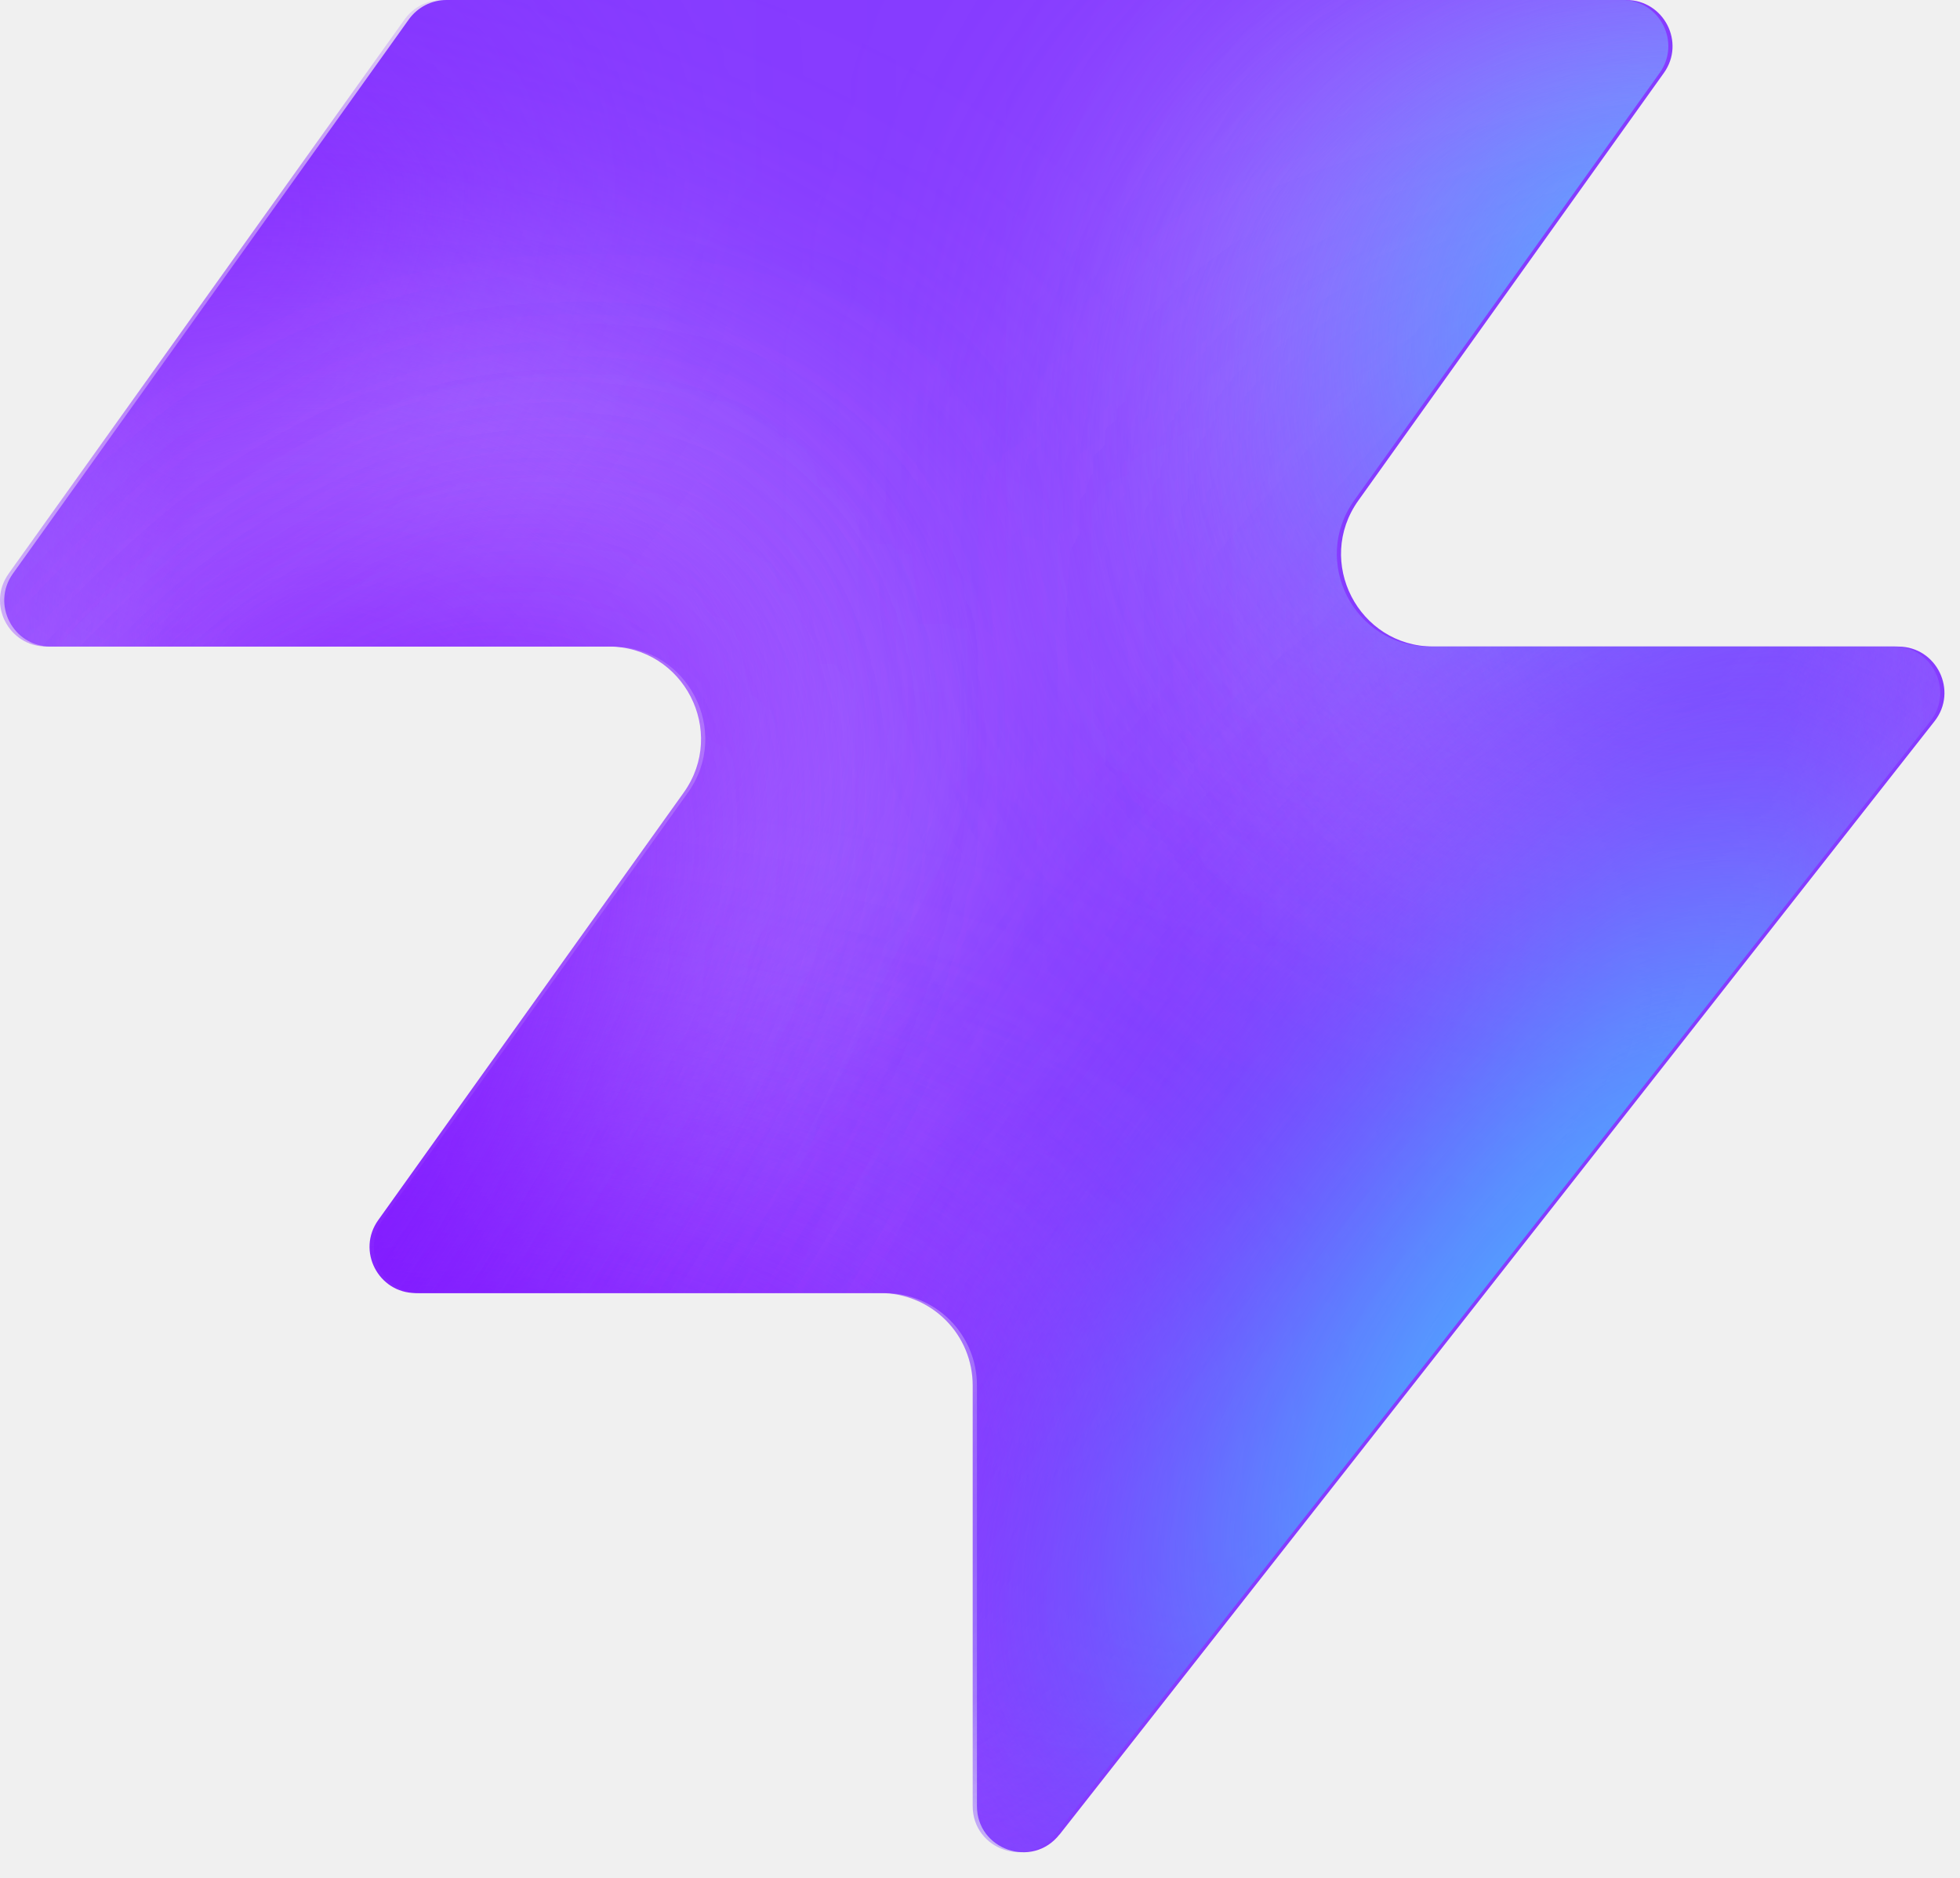
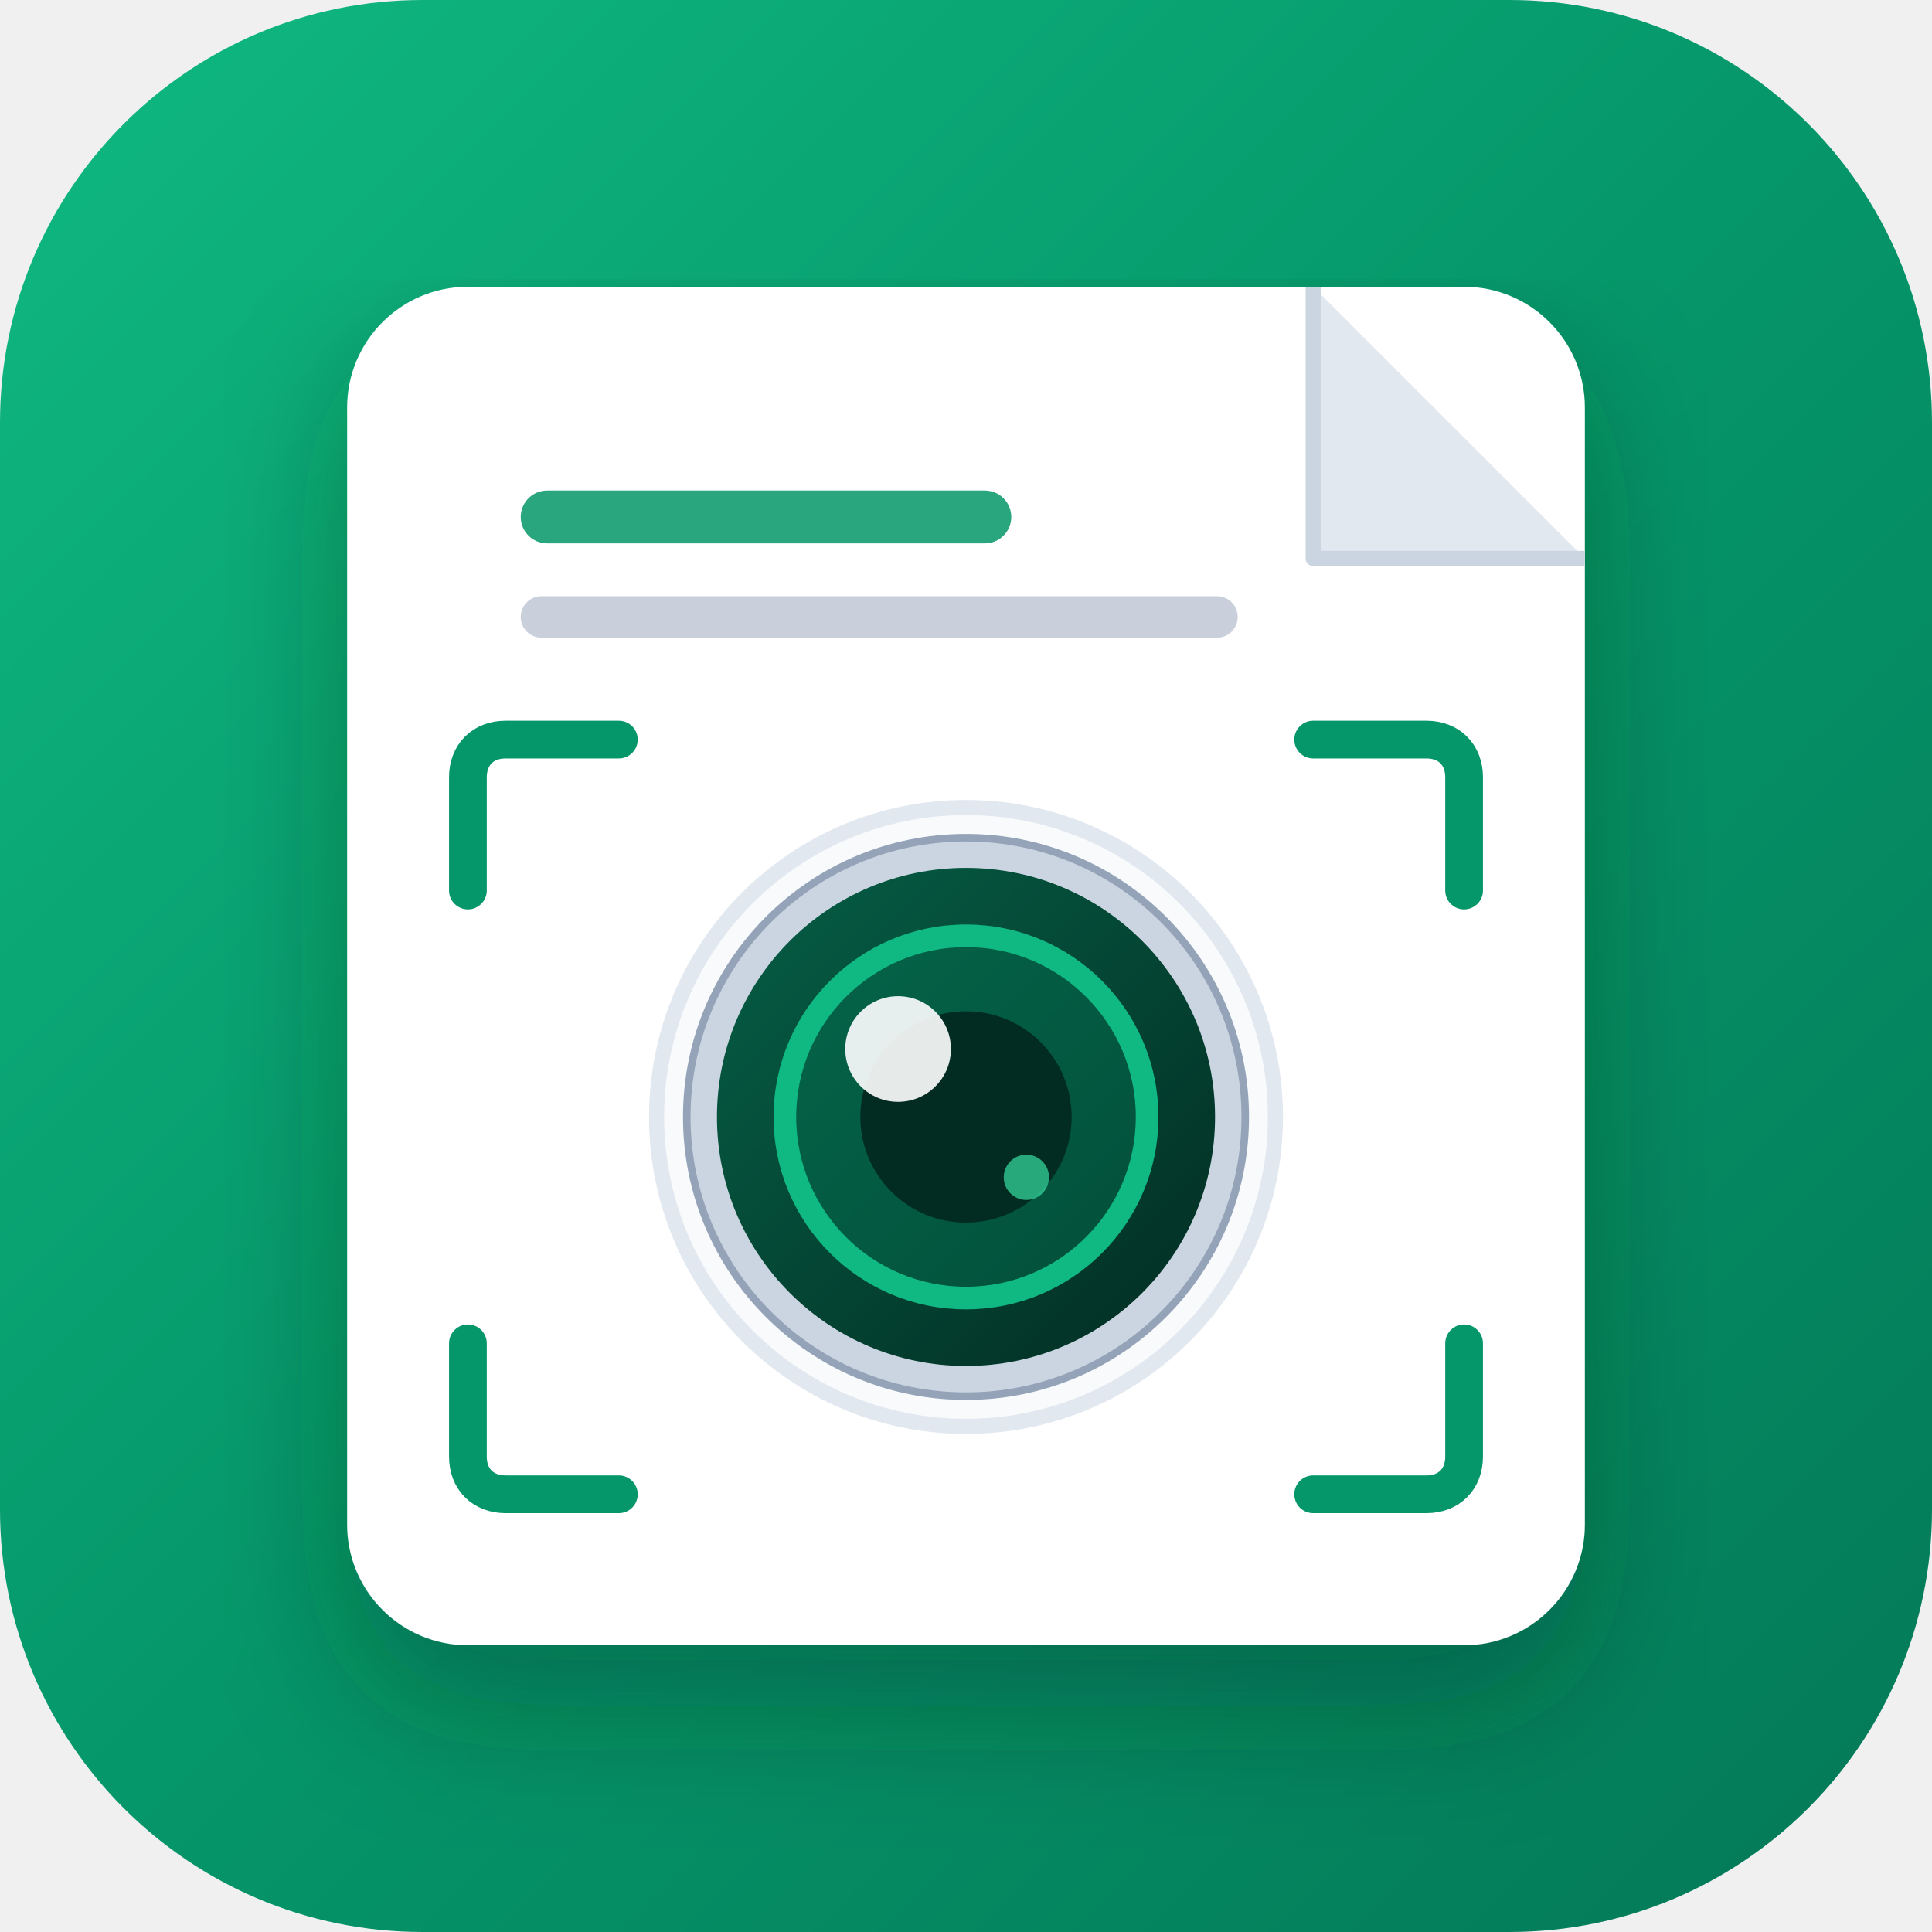
- <svg xmlns="http://www.w3.org/2000/svg" width="48" height="46" fill="none" viewBox="0 0 48 46">
-   <path fill="#863bff" d="M25.946 44.938c-.664.845-2.021.375-2.021-.698V33.937a2.26 2.26 0 0 0-2.262-2.262H10.287c-.92 0-1.456-1.04-.92-1.788l7.48-10.471c1.07-1.497 0-3.578-1.842-3.578H1.237c-.92 0-1.456-1.04-.92-1.788L10.013.474c.214-.297.556-.474.92-.474h28.894c.92 0 1.456 1.04.92 1.788l-7.48 10.471c-1.07 1.498 0 3.579 1.842 3.579h11.377c.943 0 1.473 1.088.89 1.83L25.947 44.94z" style="fill:#863bff;fill:color(display-p3 .525 .23 1);fill-opacity:1" />
-   <mask id="a" width="48" height="46" x="0" y="0" maskUnits="userSpaceOnUse" style="mask-type:alpha">
-     <path fill="#000" d="M25.842 44.938c-.664.844-2.021.375-2.021-.698V33.937a2.26 2.26 0 0 0-2.262-2.262H10.183c-.92 0-1.456-1.04-.92-1.788l7.48-10.471c1.07-1.498 0-3.579-1.842-3.579H1.133c-.92 0-1.456-1.04-.92-1.787L9.91.473c.214-.297.556-.474.92-.474h28.894c.92 0 1.456 1.04.92 1.788l-7.48 10.471c-1.07 1.498 0 3.578 1.842 3.578h11.377c.943 0 1.473 1.088.89 1.832L25.843 44.94z" style="fill:#000;fill-opacity:1" />
-   </mask>
-   <g mask="url(#a)">
-     <g filter="url(#b)">
-       <ellipse cx="5.508" cy="14.704" fill="#ede6ff" rx="5.508" ry="14.704" style="fill:#ede6ff;fill:color(display-p3 .927 .903 1);fill-opacity:1" transform="matrix(.00324 1 1 -.00324 -4.47 31.516)" />
-     </g>
-     <g filter="url(#c)">
-       <ellipse cx="10.399" cy="29.851" fill="#ede6ff" rx="10.399" ry="29.851" style="fill:#ede6ff;fill:color(display-p3 .927 .903 1);fill-opacity:1" transform="matrix(.00324 1 1 -.00324 -39.328 7.883)" />
-     </g>
-     <g filter="url(#d)">
-       <ellipse cx="5.508" cy="30.487" fill="#7e14ff" rx="5.508" ry="30.487" style="fill:#7e14ff;fill:color(display-p3 .492 .077 1);fill-opacity:1" transform="rotate(89.814 -25.913 -14.639)scale(1 -1)" />
-     </g>
-     <g filter="url(#e)">
-       <ellipse cx="5.508" cy="30.599" fill="#7e14ff" rx="5.508" ry="30.599" style="fill:#7e14ff;fill:color(display-p3 .492 .077 1);fill-opacity:1" transform="rotate(89.814 -32.644 -3.334)scale(1 -1)" />
-     </g>
-     <g filter="url(#f)">
-       <ellipse cx="5.508" cy="30.599" fill="#7e14ff" rx="5.508" ry="30.599" style="fill:#7e14ff;fill:color(display-p3 .492 .077 1);fill-opacity:1" transform="matrix(.00324 1 1 -.00324 -34.34 30.47)" />
-     </g>
-     <g filter="url(#g)">
-       <ellipse cx="14.072" cy="22.078" fill="#ede6ff" rx="14.072" ry="22.078" style="fill:#ede6ff;fill:color(display-p3 .927 .903 1);fill-opacity:1" transform="rotate(93.35 24.506 48.493)scale(-1 1)" />
-     </g>
-     <g filter="url(#h)">
-       <ellipse cx="3.47" cy="21.501" fill="#7e14ff" rx="3.47" ry="21.501" style="fill:#7e14ff;fill:color(display-p3 .492 .077 1);fill-opacity:1" transform="rotate(89.009 28.708 47.59)scale(-1 1)" />
-     </g>
-     <g filter="url(#i)">
-       <ellipse cx="3.47" cy="21.501" fill="#7e14ff" rx="3.47" ry="21.501" style="fill:#7e14ff;fill:color(display-p3 .492 .077 1);fill-opacity:1" transform="rotate(89.009 28.708 47.59)scale(-1 1)" />
-     </g>
-     <g filter="url(#j)">
-       <ellipse cx=".387" cy="8.972" fill="#7e14ff" rx="4.407" ry="29.108" style="fill:#7e14ff;fill:color(display-p3 .492 .077 1);fill-opacity:1" transform="rotate(39.51 .387 8.972)" />
-     </g>
-     <g filter="url(#k)">
-       <ellipse cx="47.523" cy="-6.092" fill="#7e14ff" rx="4.407" ry="29.108" style="fill:#7e14ff;fill:color(display-p3 .492 .077 1);fill-opacity:1" transform="rotate(37.892 47.523 -6.092)" />
-     </g>
-     <g filter="url(#l)">
-       <ellipse cx="41.412" cy="6.333" fill="#47bfff" rx="5.971" ry="9.665" style="fill:#47bfff;fill:color(display-p3 .28 .748 1);fill-opacity:1" transform="rotate(37.892 41.412 6.333)" />
-     </g>
-     <g filter="url(#m)">
-       <ellipse cx="-1.879" cy="38.332" fill="#7e14ff" rx="4.407" ry="29.108" style="fill:#7e14ff;fill:color(display-p3 .492 .077 1);fill-opacity:1" transform="rotate(37.892 -1.88 38.332)" />
-     </g>
-     <g filter="url(#n)">
-       <ellipse cx="-1.879" cy="38.332" fill="#7e14ff" rx="4.407" ry="29.108" style="fill:#7e14ff;fill:color(display-p3 .492 .077 1);fill-opacity:1" transform="rotate(37.892 -1.88 38.332)" />
-     </g>
-     <g filter="url(#o)">
-       <ellipse cx="35.651" cy="29.907" fill="#7e14ff" rx="4.407" ry="29.108" style="fill:#7e14ff;fill:color(display-p3 .492 .077 1);fill-opacity:1" transform="rotate(37.892 35.651 29.907)" />
-     </g>
-     <g filter="url(#p)">
-       <ellipse cx="38.418" cy="32.4" fill="#47bfff" rx="5.971" ry="15.297" style="fill:#47bfff;fill:color(display-p3 .28 .748 1);fill-opacity:1" transform="rotate(37.892 38.418 32.4)" />
-     </g>
-   </g>
+ <svg xmlns="http://www.w3.org/2000/svg" viewBox="0 0 512 512" width="100%" height="100%">
  <defs>
-     <filter id="b" width="60.045" height="41.654" x="-19.77" y="16.149" color-interpolation-filters="sRGB" filterUnits="userSpaceOnUse">
-       <feFlood flood-opacity="0" result="BackgroundImageFix" />
-       <feBlend in="SourceGraphic" in2="BackgroundImageFix" result="shape" />
-       <feGaussianBlur result="effect1_foregroundBlur_2002_17158" stdDeviation="7.659" />
+     <linearGradient id="scBg" x1="0%" y1="0%" x2="100%" y2="100%">
+       <stop offset="0%" stop-color="#10b981" />
+       <stop offset="50%" stop-color="#059669" />
+       <stop offset="100%" stop-color="#047857" />
+     </linearGradient>
+     <linearGradient id="scLensGlass" x1="0%" y1="0%" x2="100%" y2="100%">
+       <stop offset="0%" stop-color="#065f46" />
+       <stop offset="100%" stop-color="#022c22" />
+     </linearGradient>
+     <linearGradient id="scLaser" x1="0%" y1="0%" x2="100%" y2="0%">
+       <stop offset="0%" stop-color="#34d399" stop-opacity="0" />
+       <stop offset="25%" stop-color="#34d399" stop-opacity="0.8" />
+       <stop offset="50%" stop-color="#ffffff" stop-opacity="1" />
+       <stop offset="75%" stop-color="#34d399" stop-opacity="0.8" />
+       <stop offset="100%" stop-color="#34d399" stop-opacity="0" />
+     </linearGradient>
+     <filter id="scCardShadow" x="-10%" y="-5%" width="120%" height="120%">
+       <feDropShadow dx="0" dy="16" stdDeviation="18" flood-color="#022c22" flood-opacity="0.32" />
    </filter>
-     <filter id="c" width="90.34" height="51.437" x="-54.613" y="-7.533" color-interpolation-filters="sRGB" filterUnits="userSpaceOnUse">
-       <feFlood flood-opacity="0" result="BackgroundImageFix" />
-       <feBlend in="SourceGraphic" in2="BackgroundImageFix" result="shape" />
-       <feGaussianBlur result="effect1_foregroundBlur_2002_17158" stdDeviation="7.659" />
-     </filter>
-     <filter id="d" width="79.355" height="29.4" x="-49.64" y="2.03" color-interpolation-filters="sRGB" filterUnits="userSpaceOnUse">
-       <feFlood flood-opacity="0" result="BackgroundImageFix" />
-       <feBlend in="SourceGraphic" in2="BackgroundImageFix" result="shape" />
-       <feGaussianBlur result="effect1_foregroundBlur_2002_17158" stdDeviation="4.596" />
-     </filter>
-     <filter id="e" width="79.579" height="29.4" x="-45.045" y="20.029" color-interpolation-filters="sRGB" filterUnits="userSpaceOnUse">
-       <feFlood flood-opacity="0" result="BackgroundImageFix" />
-       <feBlend in="SourceGraphic" in2="BackgroundImageFix" result="shape" />
-       <feGaussianBlur result="effect1_foregroundBlur_2002_17158" stdDeviation="4.596" />
-     </filter>
-     <filter id="f" width="79.579" height="29.4" x="-43.513" y="21.178" color-interpolation-filters="sRGB" filterUnits="userSpaceOnUse">
-       <feFlood flood-opacity="0" result="BackgroundImageFix" />
-       <feBlend in="SourceGraphic" in2="BackgroundImageFix" result="shape" />
-       <feGaussianBlur result="effect1_foregroundBlur_2002_17158" stdDeviation="4.596" />
-     </filter>
-     <filter id="g" width="74.749" height="58.852" x="15.756" y="-17.901" color-interpolation-filters="sRGB" filterUnits="userSpaceOnUse">
-       <feFlood flood-opacity="0" result="BackgroundImageFix" />
-       <feBlend in="SourceGraphic" in2="BackgroundImageFix" result="shape" />
-       <feGaussianBlur result="effect1_foregroundBlur_2002_17158" stdDeviation="7.659" />
-     </filter>
-     <filter id="h" width="61.377" height="25.362" x="23.548" y="2.284" color-interpolation-filters="sRGB" filterUnits="userSpaceOnUse">
-       <feFlood flood-opacity="0" result="BackgroundImageFix" />
-       <feBlend in="SourceGraphic" in2="BackgroundImageFix" result="shape" />
-       <feGaussianBlur result="effect1_foregroundBlur_2002_17158" stdDeviation="4.596" />
-     </filter>
-     <filter id="i" width="61.377" height="25.362" x="23.548" y="2.284" color-interpolation-filters="sRGB" filterUnits="userSpaceOnUse">
-       <feFlood flood-opacity="0" result="BackgroundImageFix" />
-       <feBlend in="SourceGraphic" in2="BackgroundImageFix" result="shape" />
-       <feGaussianBlur result="effect1_foregroundBlur_2002_17158" stdDeviation="4.596" />
-     </filter>
-     <filter id="j" width="56.045" height="63.649" x="-27.636" y="-22.853" color-interpolation-filters="sRGB" filterUnits="userSpaceOnUse">
-       <feFlood flood-opacity="0" result="BackgroundImageFix" />
-       <feBlend in="SourceGraphic" in2="BackgroundImageFix" result="shape" />
-       <feGaussianBlur result="effect1_foregroundBlur_2002_17158" stdDeviation="4.596" />
-     </filter>
-     <filter id="k" width="54.814" height="64.646" x="20.116" y="-38.415" color-interpolation-filters="sRGB" filterUnits="userSpaceOnUse">
-       <feFlood flood-opacity="0" result="BackgroundImageFix" />
-       <feBlend in="SourceGraphic" in2="BackgroundImageFix" result="shape" />
-       <feGaussianBlur result="effect1_foregroundBlur_2002_17158" stdDeviation="4.596" />
-     </filter>
-     <filter id="l" width="33.541" height="35.313" x="24.641" y="-11.323" color-interpolation-filters="sRGB" filterUnits="userSpaceOnUse">
-       <feFlood flood-opacity="0" result="BackgroundImageFix" />
-       <feBlend in="SourceGraphic" in2="BackgroundImageFix" result="shape" />
-       <feGaussianBlur result="effect1_foregroundBlur_2002_17158" stdDeviation="4.596" />
-     </filter>
-     <filter id="m" width="54.814" height="64.646" x="-29.286" y="6.009" color-interpolation-filters="sRGB" filterUnits="userSpaceOnUse">
-       <feFlood flood-opacity="0" result="BackgroundImageFix" />
-       <feBlend in="SourceGraphic" in2="BackgroundImageFix" result="shape" />
-       <feGaussianBlur result="effect1_foregroundBlur_2002_17158" stdDeviation="4.596" />
-     </filter>
-     <filter id="n" width="54.814" height="64.646" x="-29.286" y="6.009" color-interpolation-filters="sRGB" filterUnits="userSpaceOnUse">
-       <feFlood flood-opacity="0" result="BackgroundImageFix" />
-       <feBlend in="SourceGraphic" in2="BackgroundImageFix" result="shape" />
-       <feGaussianBlur result="effect1_foregroundBlur_2002_17158" stdDeviation="4.596" />
-     </filter>
-     <filter id="o" width="54.814" height="64.646" x="8.244" y="-2.416" color-interpolation-filters="sRGB" filterUnits="userSpaceOnUse">
-       <feFlood flood-opacity="0" result="BackgroundImageFix" />
-       <feBlend in="SourceGraphic" in2="BackgroundImageFix" result="shape" />
-       <feGaussianBlur result="effect1_foregroundBlur_2002_17158" stdDeviation="4.596" />
-     </filter>
-     <filter id="p" width="39.409" height="43.623" x="18.713" y="10.588" color-interpolation-filters="sRGB" filterUnits="userSpaceOnUse">
-       <feFlood flood-opacity="0" result="BackgroundImageFix" />
-       <feBlend in="SourceGraphic" in2="BackgroundImageFix" result="shape" />
-       <feGaussianBlur result="effect1_foregroundBlur_2002_17158" stdDeviation="4.596" />
+     <filter id="scLaserGlow" x="-20%" y="-150%" width="140%" height="400%">
+       <feGaussianBlur stdDeviation="7" result="blur" />
+       <feMerge>
+         <feMergeNode in="blur" />
+         <feMergeNode in="SourceGraphic" />
+       </feMerge>
    </filter>
  </defs>
+   <rect width="512" height="512" rx="112" fill="url(#scBg)" />
+   <g filter="url(#scCardShadow)">
+     <rect x="92" y="76" width="328" height="360" rx="32" fill="#ffffff" />
+   </g>
+   <path d="M 348 76 L 420 148 L 348 148 Z" fill="#e2e8f0" />
+   <path d="M 348 76 L 348 148 L 420 148" stroke="#cbd5e1" stroke-width="4" stroke-linejoin="round" fill="none" />
+   <rect x="138" y="130" width="130" height="14" rx="7" fill="#059669" fill-opacity="0.85" />
+   <rect x="138" y="158" width="190" height="11" rx="5.5" fill="#94a3b8" fill-opacity="0.5" />
+   <path d="M 124 236 L 124 206 C 124 200 128 196 134 196 L 164 196" stroke="#059669" stroke-width="10" stroke-linecap="round" fill="none" />
+   <path d="M 388 236 L 388 206 C 388 200 384 196 378 196 L 348 196" stroke="#059669" stroke-width="10" stroke-linecap="round" fill="none" />
+   <path d="M 124 356 L 124 386 C 124 392 128 396 134 396 L 164 396" stroke="#059669" stroke-width="10" stroke-linecap="round" fill="none" />
+   <path d="M 388 356 L 388 386 C 388 392 384 396 378 396 L 348 396" stroke="#059669" stroke-width="10" stroke-linecap="round" fill="none" />
+   <circle cx="256" cy="296" r="82" fill="#f8fafc" stroke="#e2e8f0" stroke-width="4" />
+   <circle cx="256" cy="296" r="74" fill="#cbd5e1" stroke="#94a3b8" stroke-width="2" />
+   <circle cx="256" cy="296" r="66" fill="url(#scLensGlass)" />
+   <circle cx="256" cy="296" r="48" fill="#047857" fill-opacity="0.4" stroke="#10b981" stroke-width="6" />
+   <circle cx="256" cy="296" r="28" fill="#022c22" />
+   <circle cx="238" cy="278" r="14" fill="#ffffff" fill-opacity="0.9" />
+   <circle cx="272" cy="312" r="6" fill="#34d399" fill-opacity="0.75" />
+   <g filter="url(#scLaserGlow)">
+     <line x1="96" y1="296" x2="416" y2="296" stroke="url(#scLaser)" stroke-width="7" stroke-linecap="round" />
+   </g>
</svg>
